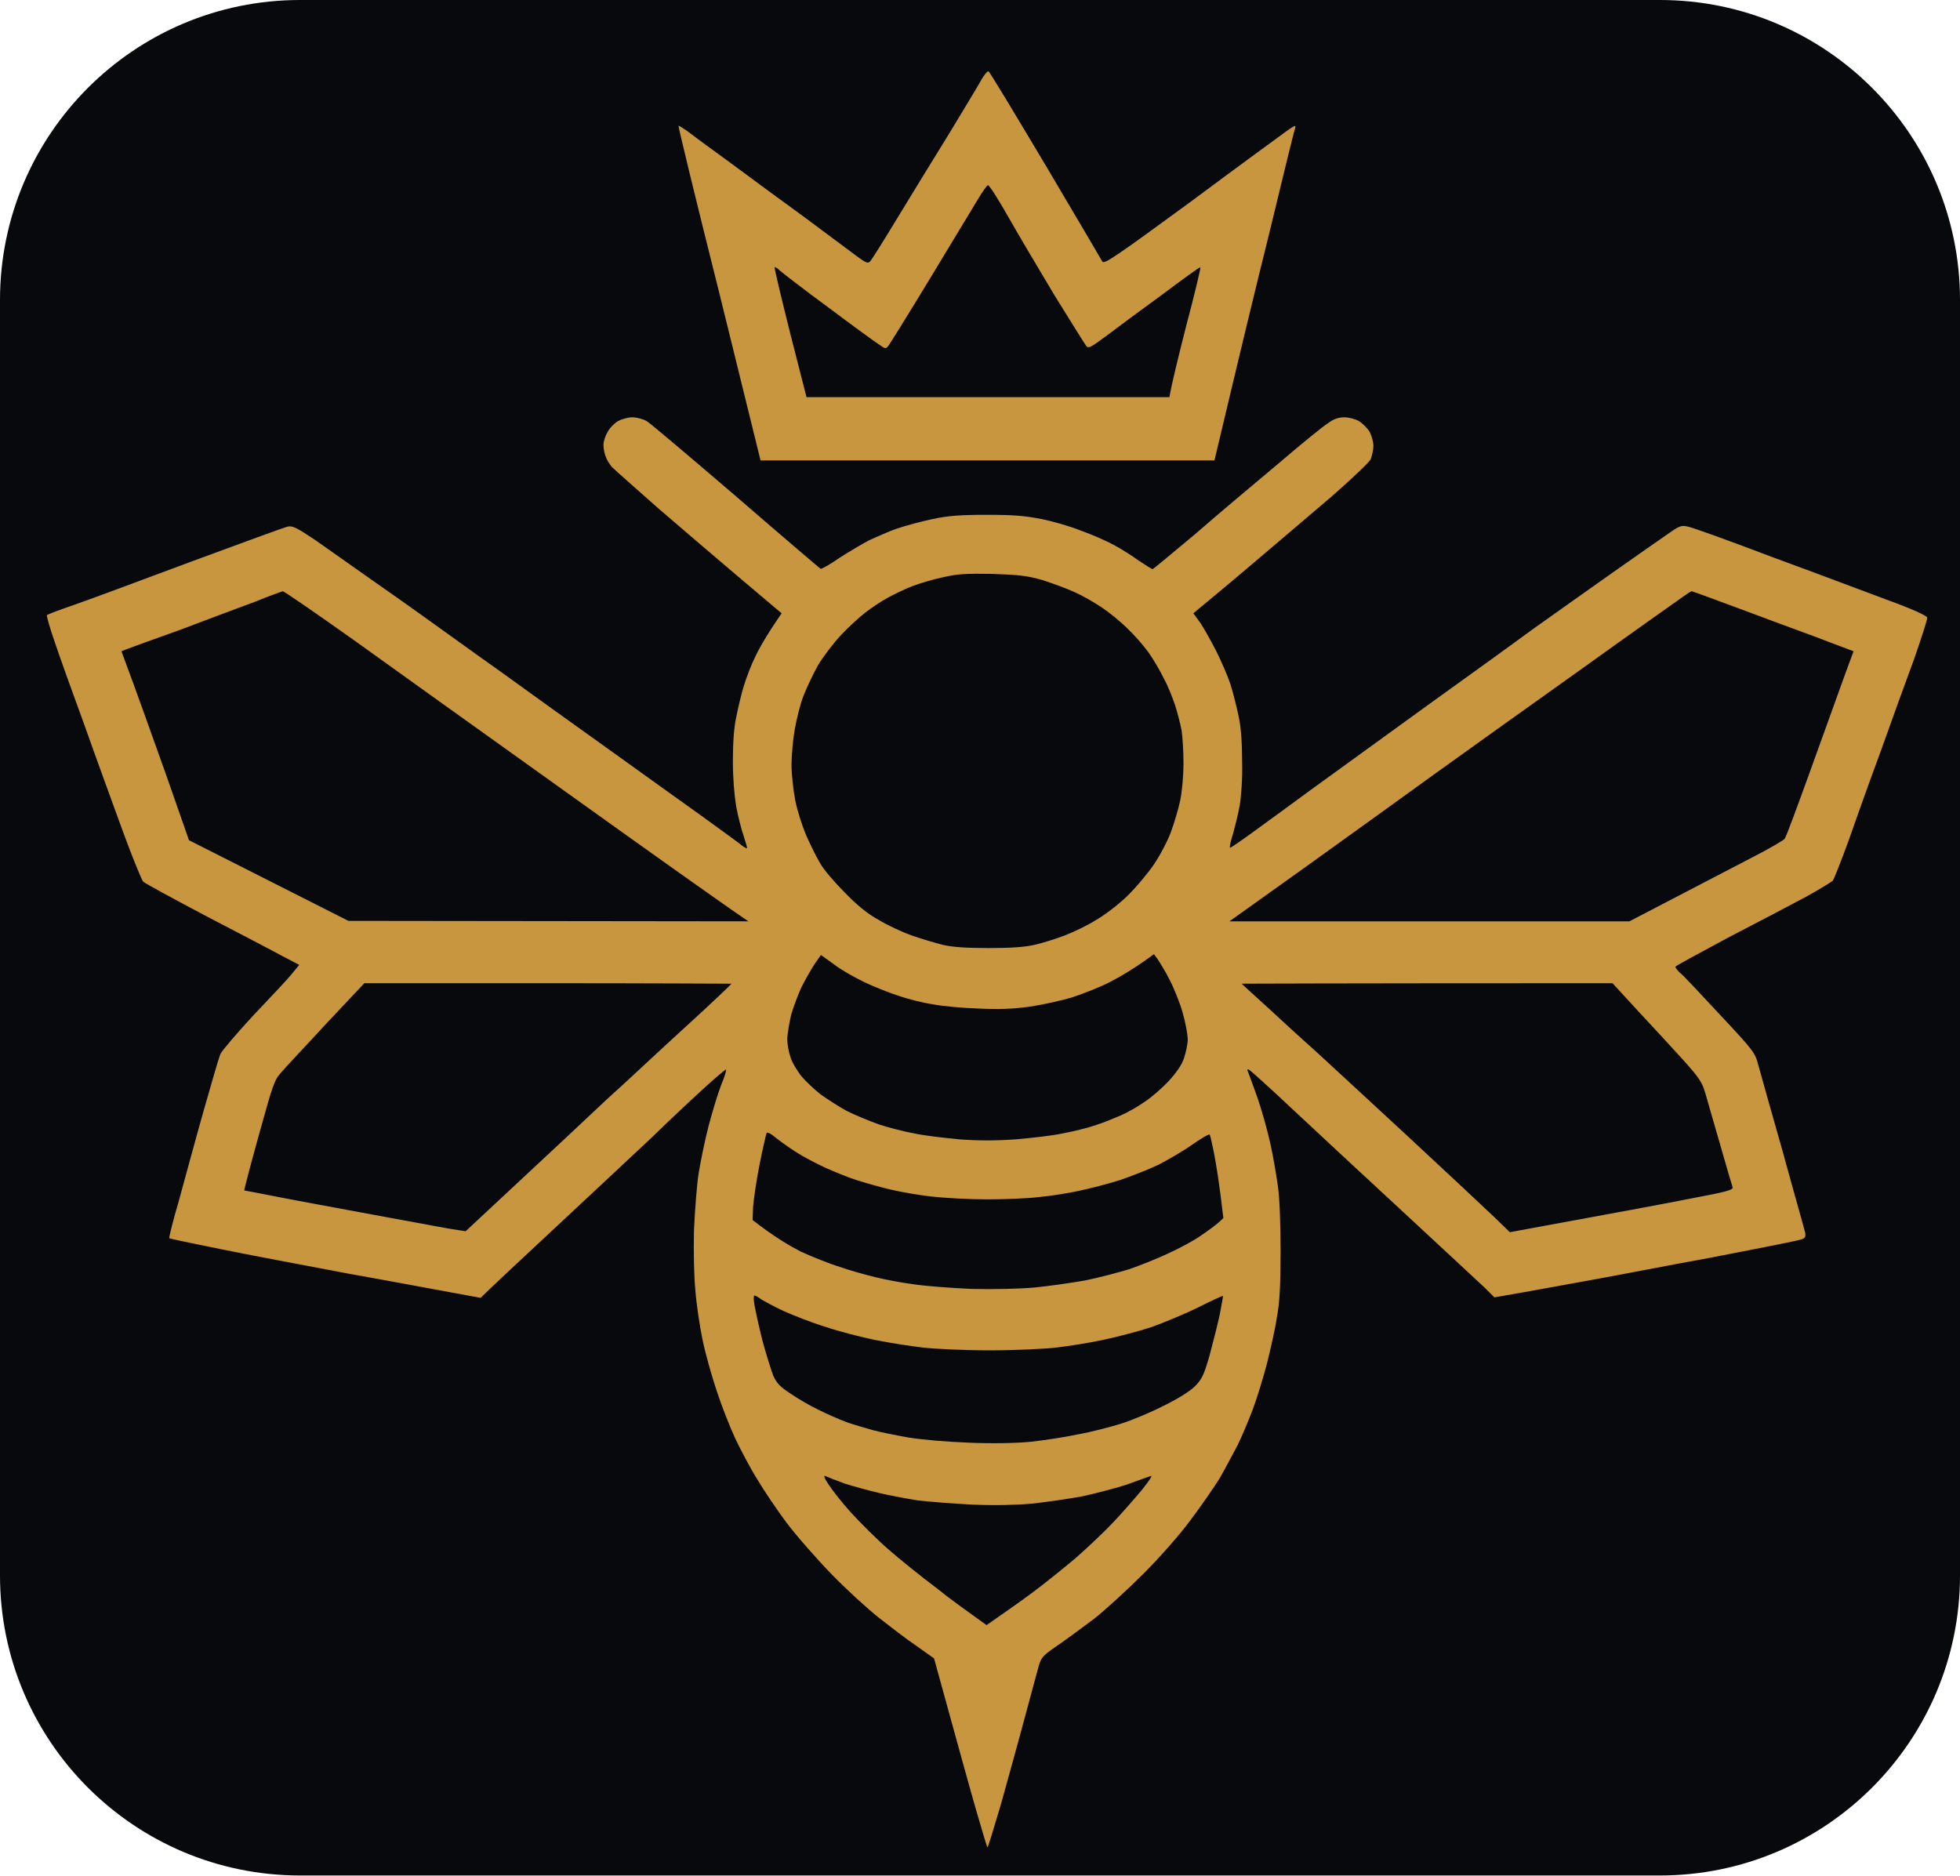
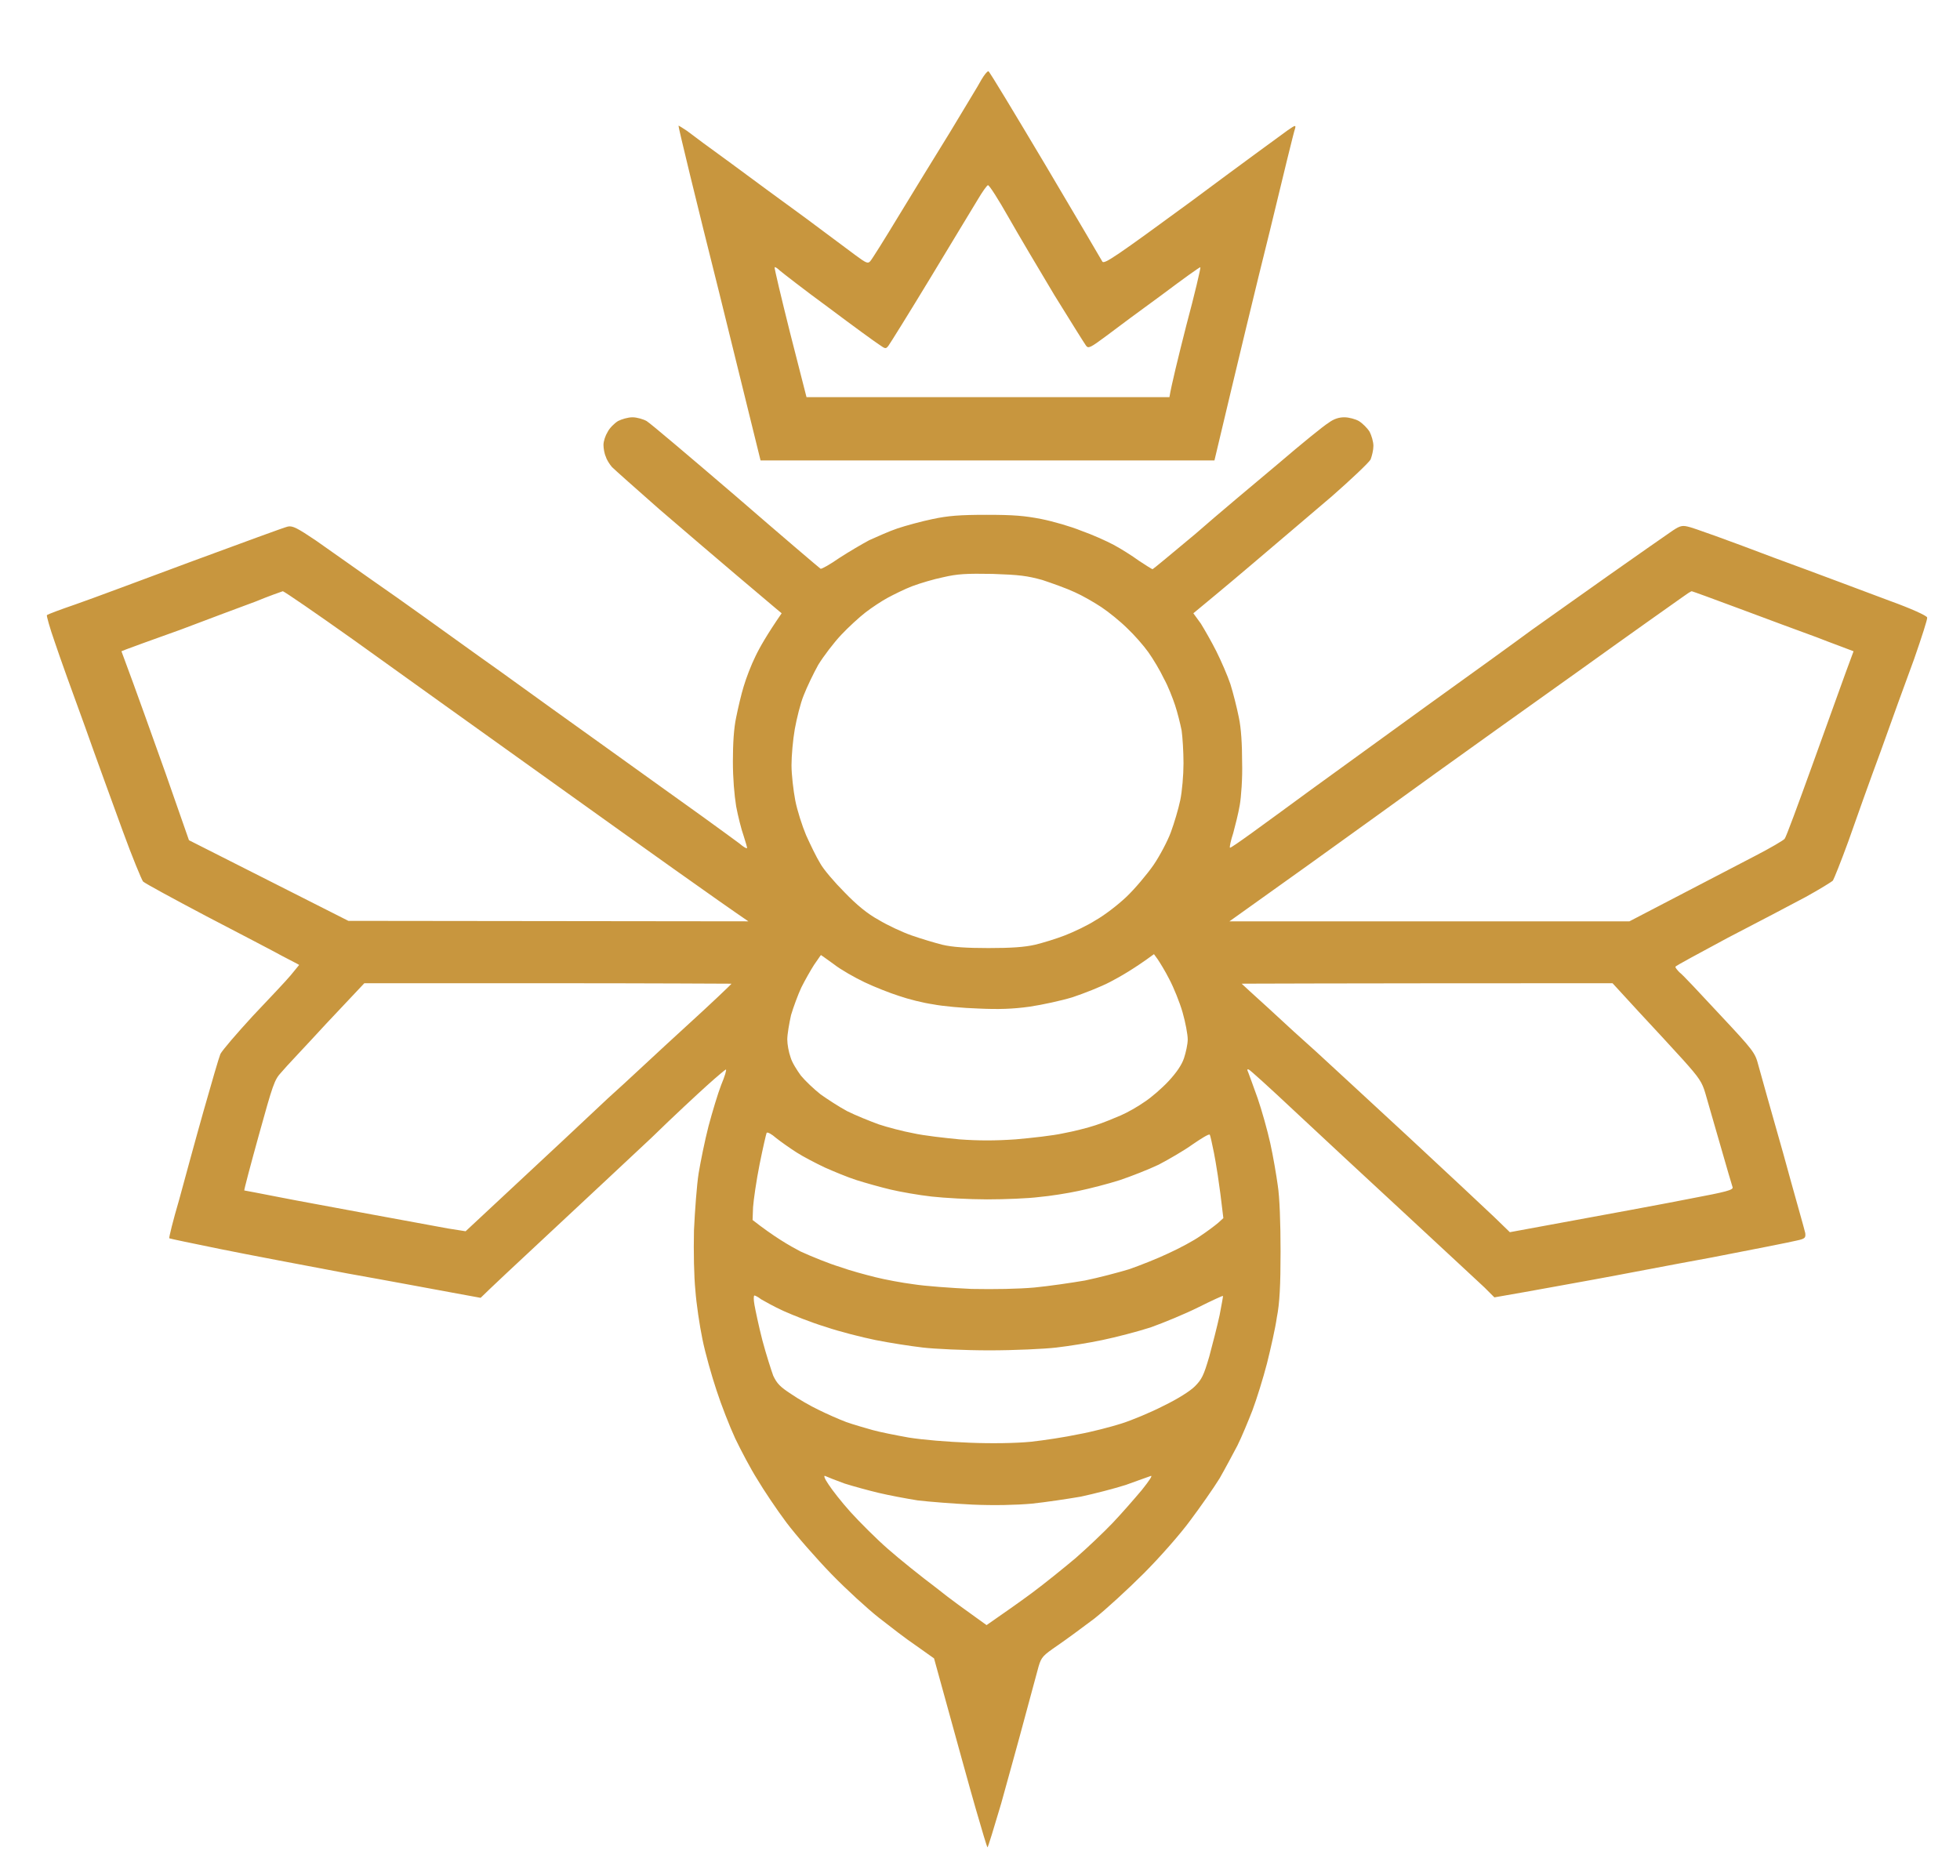
<svg xmlns="http://www.w3.org/2000/svg" viewBox="-400 400 418 400">
-   <rect x="-400" y="400" width="418" height="400" rx="64" fill="#08090d" />
  <path fill-rule="evenodd" fill="#c8963e" d="m-190.7 417c-0.5 1-3.6 6-6.7 11.2-3.2 5.2-8.2 13.3-11.1 18.1-2.9 4.8-5.6 9.1-5.9 9.4-0.5 0.6-0.9 0.4-3.2-1.3-1.5-1.1-6.3-4.7-10.6-7.9-4.4-3.2-11.5-8.4-15.8-11.6-4.3-3.1-8.6-6.3-9.5-7-0.9-0.6-1.7-1.1-1.8-1.1-0.1 0.1 3.8 16.2 8.7 35.7l8.8 35.7h96.8c5.1-21.5 8.9-37.3 11.8-48.9 2.8-11.6 5.2-21.5 5.4-21.9 0.2-0.8 0-0.7-1.6 0.4-1.1 0.8-10.3 7.5-20.5 15.1-16.1 11.8-18.6 13.5-19 12.9-0.2-0.4-5.7-9.7-12.2-20.7-6.5-10.9-11.9-19.9-12.1-19.9-0.3 0-0.9 0.8-1.5 1.8zm-0.8 25.6c1-1.7 2-3.1 2.2-3.1 0.3 0 2.2 3 4.3 6.7 2.1 3.7 6.6 11.3 9.9 16.8 3.4 5.5 6.4 10.3 6.7 10.7 0.5 0.7 0.9 0.5 4.4-2.1 2.1-1.6 7.5-5.6 11.9-8.8 4.4-3.3 8-5.9 8.1-5.8 0.1 0.1-1.2 5.7-3 12.4-1.7 6.7-3.2 12.8-3.6 15.3h-77.4l-3.5-13.7c-1.9-7.6-3.4-13.9-3.3-14 0.1-0.1 0.6 0.2 1.1 0.7 0.6 0.5 5.2 4.1 10.4 7.9 5.2 3.9 10 7.4 10.8 7.9 1.3 0.9 1.4 1 2 0.2 0.3-0.4 4.3-6.8 8.9-14.4 4.5-7.5 9.1-15 10.1-16.7zm-76.7 47.2c-0.8 0.5-1.8 1.5-2.2 2.3-0.5 0.8-0.9 2-0.9 2.8 0 0.7 0.2 1.9 0.5 2.5 0.2 0.7 0.8 1.6 1.3 2.2 0.6 0.6 5.1 4.6 10.1 9 5.1 4.4 12.5 10.7 16.5 14.1 4 3.4 7.8 6.6 8.4 7.1l1.2 1c-3.1 4.5-4.7 7.3-5.6 9.2-0.9 1.8-2 4.7-2.5 6.4-0.5 1.6-1.2 4.6-1.6 6.6-0.5 2.3-0.7 5.6-0.7 9.4 0 3.6 0.3 7.1 0.7 9.6 0.4 2.1 1.1 4.9 1.6 6.3 0.4 1.3 0.8 2.5 0.7 2.6-0.1 0.1-0.8-0.3-1.6-1-0.8-0.6-4.5-3.3-8.1-5.9-3.6-2.6-12.6-9-19.8-14.2-7.3-5.2-17.7-12.7-23.1-16.6-5.4-3.8-15.3-11-22.1-15.8-6.9-4.8-14.6-10.3-17.2-12.1-4-2.7-5-3.2-6-3-0.6 0.1-9.8 3.5-20.4 7.4-10.5 3.9-21.7 8.1-24.9 9.2-3.2 1.1-5.9 2.1-6.1 2.3-0.1 0.1 0.6 2.7 1.7 5.8 1 3 3.9 11.1 6.4 17.9 2.4 6.8 6.1 16.9 8.1 22.4 2 5.5 4 10.3 4.3 10.7 0.4 0.4 6.5 3.7 13.5 7.4 7.1 3.7 14.4 7.5 16.2 8.5 1.9 1 3.5 1.8 3.6 1.9 0 0-0.8 1-1.8 2.2-0.9 1.1-4.6 5-8.1 8.7-3.4 3.7-6.5 7.3-6.9 8.1-0.3 0.7-1.9 6.2-3.6 12.2-1.7 6-4 14.5-5.2 18.9-1.3 4.4-2.2 8.1-2.1 8.2 0.2 0.1 5 1.1 10.9 2.3 5.9 1.2 18.1 3.5 27.1 5.2 9 1.6 19.1 3.5 22.4 4.1l6 1.1c1.6-1.6 8-7.6 15.1-14.2 7.2-6.7 16.8-15.7 21.4-20 4.5-4.4 9.9-9.4 11.9-11.2 2-1.8 3.8-3.3 3.9-3.3 0.2 0-0.2 1.4-1 3.3-0.7 1.8-1.9 5.8-2.7 8.8-0.8 3.1-1.7 7.6-2.1 10-0.4 2.5-0.8 8-1 12.2-0.1 4.6 0 9.8 0.3 12.8 0.2 2.8 0.9 7.5 1.5 10.4 0.6 3 2 7.9 3 10.9 1 3.1 2.8 7.7 4 10.3 1.2 2.5 3.3 6.5 4.7 8.7 1.3 2.2 4.1 6.4 6.2 9.2 2.1 2.8 6.5 7.8 9.6 11 3.2 3.3 7.7 7.4 10.1 9.3 2.3 1.8 5.9 4.6 8 6l3.8 2.7c5.1 18.5 7.6 27.6 8.9 32.1 1.3 4.5 2.4 8.2 2.5 8.2 0.1 0 1.4-4.2 2.9-9.3 1.4-5.1 3.7-13.3 5-18.2 1.3-4.9 2.7-9.9 3-11.1 0.6-2 0.9-2.3 4.1-4.5 1.9-1.3 5.4-3.9 7.8-5.7 2.4-1.9 7.1-6.2 10.5-9.6 3.4-3.4 7.9-8.5 10-11.4 2.1-2.8 4.9-6.8 6.2-8.9 1.2-2.1 2.9-5.3 3.8-7 0.9-1.8 2.3-5.2 3.2-7.5 0.9-2.4 2.3-6.9 3.1-10 0.8-3.2 1.8-7.6 2.1-9.8 0.6-3 0.8-6.8 0.8-14.1 0-6.1-0.2-11.6-0.6-14.1-0.3-2.2-1-6.3-1.6-9-0.6-2.7-1.8-7-2.7-9.6-0.9-2.5-1.8-5-2-5.5q-0.4-0.8 0.1-0.6c0.3 0.1 4.6 4 9.6 8.7 5 4.7 15.8 14.7 23.9 22.2 8 7.4 15.6 14.5 16.8 15.6l2.1 2.1c9.3-1.6 16.1-2.9 21.2-3.8 5-0.9 16.3-3.1 25.1-4.7 8.8-1.7 16.9-3.3 18.1-3.6 1.9-0.4 2-0.6 1.9-1.6-0.1-0.6-2.3-8.2-4.7-17-2.5-8.8-4.9-17.3-5.3-18.8-0.7-2.7-1-3.1-8.3-10.9-4.1-4.4-7.9-8.5-8.5-8.9-0.5-0.5-0.9-1-0.9-1.2 0-0.2 5.1-2.9 11.2-6.2 6.2-3.2 13.6-7.1 16.6-8.7 2.9-1.6 5.5-3.2 5.8-3.5 0.2-0.3 1.7-4 3.3-8.4 1.5-4.3 4.6-13 6.9-19.2 2.2-6.2 5.4-15 7.1-19.6 1.6-4.6 2.9-8.6 2.8-8.9-0.1-0.4-3.4-1.9-8.1-3.6-4.3-1.6-15.4-5.8-24.7-9.2-9.2-3.5-17.5-6.5-18.3-6.6-1.3-0.3-1.8-0.1-3.8 1.3-1.3 0.9-7.2 5-13 9.1-5.9 4.2-13.3 9.4-16.5 11.7-3.1 2.3-13.2 9.6-22.4 16.2-9.1 6.6-20.3 14.7-24.7 17.9-4.5 3.3-10.1 7.4-12.6 9.2-2.5 1.8-4.5 3.2-4.6 3.1-0.1-0.2 0.2-1.6 0.7-3.1 0.4-1.5 1.1-4.2 1.4-6 0.3-1.7 0.6-5.8 0.5-9.1 0-3.8-0.2-7.3-0.7-9.6-0.4-2-1.2-5.2-1.8-7.1-0.6-1.8-2-5-3-7-1-2-2.5-4.6-3.3-5.9l-1.6-2.2c1.8-1.5 6.8-5.6 12.2-10.2 5.4-4.6 13.2-11.2 17.4-14.8 4.1-3.6 7.8-7.1 8.2-7.8 0.3-0.8 0.6-2 0.6-2.9 0-0.9-0.4-2.2-0.8-3-0.5-0.8-1.5-1.8-2.3-2.3-0.7-0.4-2.1-0.8-3.1-0.8-1.1 0-2.2 0.3-3.4 1.2-1 0.6-5.8 4.5-10.7 8.7-4.9 4.1-12.9 10.8-17.7 15-4.9 4.1-9 7.5-9.1 7.5-0.1 0-1.4-0.8-2.9-1.8-1.5-1.1-3.9-2.6-5.4-3.4-1.5-0.8-4.6-2.2-6.9-3-2.2-0.9-6-2-8.5-2.5-3.6-0.7-5.9-0.9-11.7-0.9-5.7 0-8.2 0.2-11.5 0.9-2.4 0.5-5.7 1.4-7.5 2-1.8 0.6-4.4 1.8-6 2.5-1.5 0.8-4.4 2.5-6.4 3.8-2 1.4-3.8 2.4-4 2.3-0.3-0.2-8.4-7.1-18.1-15.5-9.8-8.4-18.3-15.6-19-16-0.7-0.4-2.1-0.8-3-0.8-1 0-2.3 0.4-3.1 0.8zm69.4 33.3c3-0.7 4.9-0.8 10.5-0.7 5.8 0.2 7.3 0.4 10.6 1.3 2.1 0.7 5.2 1.8 6.9 2.6 1.6 0.7 4.2 2.2 5.7 3.2 1.5 1 4 3 5.5 4.5 1.5 1.4 3.5 3.7 4.5 5.1 1 1.4 2.5 3.9 3.3 5.6 0.9 1.6 1.9 4.2 2.4 5.7 0.5 1.5 1.1 3.9 1.4 5.4 0.2 1.4 0.4 4.5 0.4 7 0 2.5-0.3 6-0.7 7.9-0.4 1.9-1.3 4.9-2 6.8-0.7 1.9-2.4 5.1-3.7 7-1.4 2-4 5.1-5.8 6.8-1.9 1.8-4.8 4-6.6 5-1.7 1.1-4.7 2.5-6.5 3.2-1.8 0.7-4.7 1.6-6.4 2-2.2 0.5-5 0.7-9.9 0.7-4.7 0-7.7-0.2-9.8-0.7-1.6-0.4-4.6-1.3-6.6-2-2-0.7-5.2-2.2-7-3.3-2.4-1.3-4.7-3.2-7.3-5.9-2.1-2.1-4.5-4.9-5.2-6.2-0.8-1.3-2.1-4-3-6-0.8-1.9-1.9-5.3-2.3-7.4-0.4-2.1-0.8-5.5-0.8-7.5 0-2 0.3-5.4 0.7-7.7 0.4-2.2 1.2-5.5 1.9-7.2 0.7-1.8 2.1-4.7 3.1-6.5 1.1-1.8 3.3-4.7 4.9-6.4 1.5-1.6 3.9-3.8 5.2-4.8 1.3-1 3.4-2.4 4.7-3.1 1.3-0.7 3.7-1.9 5.3-2.5 1.6-0.6 4.6-1.5 6.6-1.9zm-146.7 5.2c2.9-1.2 5.5-2.1 5.8-2.2 0.3 0 7.1 4.7 15 10.3 7.9 5.7 28.2 20.2 45.1 32.3 16.9 12.1 32.6 23.3 39.2 27.8l-85.3-0.1-34-17.2-5-14.3c-2.8-7.8-6-16.9-9.4-26l1-0.4c0.5-0.2 5.7-2.1 11.6-4.2 5.8-2.2 13-4.9 16-6zm304.1-0.8c1.1-0.8 2-1.4 2.2-1.4 0.1 0 4.8 1.7 10.4 3.8 5.6 2.1 12.9 4.8 16.2 6 3.3 1.3 6.4 2.4 7.9 3l-1.7 4.6c-0.9 2.5-4.1 11.4-7.1 19.7-3 8.3-5.6 15.4-5.9 15.7-0.2 0.3-3.1 2-6.4 3.7-3.3 1.7-10.6 5.5-26.7 13.9h-85.3l16.8-12c9.2-6.6 21.4-15.4 27.2-19.6 5.7-4.1 19.4-13.9 30.5-21.8 11-7.9 20.9-14.9 21.9-15.6zm-185 78.3c0.8-1.1 1.4-2.1 1.5-2.1 0 0 1.3 0.9 2.8 2 1.4 1.1 4.4 2.8 6.5 3.8 2.1 1 5.4 2.3 7.3 2.9 2 0.7 5.2 1.5 7.3 1.8 2 0.4 6.4 0.8 9.7 0.9 4.3 0.2 7.3 0.1 10.9-0.4 2.7-0.4 6.8-1.3 9.1-2 2.4-0.8 6-2.2 8.1-3.3 2.1-1.1 5.1-2.8 9.3-5.9l0.8 1.1c0.4 0.6 1.6 2.5 2.5 4.3 0.9 1.7 2.2 4.9 2.8 7 0.6 2.1 1.1 4.7 1.1 5.8 0 1-0.4 2.8-0.8 4q-0.7 2.1-3.3 4.9c-1.4 1.5-3.7 3.5-5.1 4.4-1.4 1-3.7 2.3-5.1 2.9-1.4 0.6-3.8 1.6-5.4 2.1-1.5 0.5-4.6 1.3-6.8 1.7-2.2 0.5-6.8 1-10.2 1.3-4.4 0.3-7.9 0.3-12 0-3.1-0.3-7.6-0.8-9.8-1.3-2.2-0.4-5.6-1.3-7.4-1.9-1.9-0.7-4.9-1.9-6.7-2.8-1.7-0.9-4.3-2.6-5.7-3.6-1.4-1.1-3.3-2.9-4.2-4-0.8-1.1-1.9-2.8-2.2-3.9-0.4-1.1-0.7-2.8-0.7-3.8 0-1.1 0.4-3.4 0.8-5.2 0.5-1.7 1.5-4.4 2.2-5.9 0.8-1.6 2-3.7 2.7-4.8zm-95.9 3.9h39.1c21.6 0 39.2 0.1 39.2 0.1 0 0.1-4.4 4.3-9.9 9.3-5.5 5-12.8 11.9-16.4 15.1-3.5 3.3-11.8 11.1-30.4 28.4l-3.8-0.6c-2-0.4-9.4-1.7-16.3-3-6.9-1.3-15.8-2.9-19.8-3.7-4-0.8-7.3-1.4-7.3-1.4-0.1 0 1.3-5.3 3.1-11.8 3-10.8 3.3-11.8 4.8-13.4 0.8-1 5.2-5.6 9.6-10.4zm187.1 0.1c-0.1 0 17.6-0.1 79.1-0.1l5.6 6.1c3.1 3.3 7.4 8 9.5 10.3 3.4 3.8 4 4.7 4.7 7.1 0.4 1.5 1.9 6.5 3.2 11.1 1.3 4.6 2.5 8.6 2.6 8.9 0.2 0.6-1.4 1-8.8 2.4-5 1-15.8 3-38.7 7.2l-3.3-3.2c-1.9-1.8-10.1-9.5-18.3-17.1-8.2-7.6-17-15.7-19.6-18.1-2.6-2.3-7.2-6.5-10.2-9.3-3.1-2.8-5.7-5.2-5.8-5.3zm-101.3 31.8c0.2-0.2 1.1 0.3 2 1.1 1 0.8 3 2.2 4.4 3.1 1.4 0.9 4.1 2.3 6 3.2 1.8 0.8 4.9 2.1 6.8 2.7 1.9 0.6 5.1 1.5 7.2 2 2.1 0.5 6.1 1.2 8.8 1.5 2.7 0.3 8 0.6 11.8 0.6 3.8 0 8.8-0.2 11.1-0.5 2.3-0.2 6.1-0.8 8.4-1.3 2.4-0.5 6.3-1.5 8.8-2.3 2.4-0.8 6.2-2.3 8.3-3.3 2.1-1.1 5.4-3 7.2-4.3 1.9-1.3 3.5-2.3 3.7-2.1 0.1 0.1 0.5 1.9 0.9 3.9 0.4 2.1 1.1 6 2 13.9l-1.1 1c-0.7 0.6-2.3 1.8-3.8 2.8-1.4 1-4.4 2.6-6.8 3.7-2.3 1.1-6.1 2.6-8.4 3.4-2.3 0.7-6.5 1.8-9.4 2.4-2.9 0.5-7.7 1.2-10.8 1.5-3.4 0.3-8.5 0.4-13.4 0.3-4.3-0.2-9.9-0.6-12.4-1-2.4-0.3-6.1-1-8.1-1.5-2-0.5-5.4-1.4-7.6-2.2-2.3-0.7-6-2.2-8.4-3.3-2.3-1.2-5.6-3.1-10.2-6.7l0.1-2.7c0.1-1.5 0.7-5.7 1.4-9.2 0.7-3.5 1.4-6.5 1.5-6.7zm-2.6 36.7c-0.2-1.1-0.2-2 0-2 0.1 0 0.8 0.3 1.4 0.8 0.7 0.4 2.8 1.6 4.8 2.5 2 0.9 6 2.5 9 3.4 2.9 1 7.7 2.2 10.6 2.8 3 0.6 7.5 1.3 10.1 1.6 2.5 0.3 9 0.6 14.2 0.6 5.3 0 11.8-0.3 14.3-0.6 2.6-0.3 7-1 9.8-1.6 2.9-0.6 7.5-1.8 10.3-2.7 2.8-1 7.4-2.9 10.2-4.3 2.8-1.4 5.2-2.5 5.2-2.4 0.1 0-0.3 1.9-0.7 4.1-0.5 2.3-1.5 6.2-2.2 8.8-1.2 4.1-1.6 4.9-3.1 6.4-1 1-3.7 2.7-6.6 4.1-2.7 1.4-6.8 3.1-9 3.8-2.2 0.7-6.4 1.8-9.2 2.3-2.8 0.6-7.4 1.3-10.2 1.6-3.1 0.3-8.2 0.4-13 0.2-5-0.2-9.8-0.6-13-1.1-2.8-0.5-6.3-1.2-7.7-1.6-1.4-0.4-3.9-1.1-5.6-1.7-1.6-0.6-4.3-1.8-5.9-2.6-1.7-0.8-4.3-2.3-5.9-3.4-2.3-1.5-3-2.2-3.8-3.9-0.4-1.1-1.5-4.5-2.3-7.5-0.8-3.1-1.5-6.5-1.7-7.6zm15.8 38.3c-0.9-1.3-1.1-2-0.7-1.8 0.4 0.2 2.2 0.9 4.1 1.6 1.9 0.6 5.2 1.5 7.3 2 2.1 0.5 5.8 1.2 8.3 1.6 2.5 0.3 7.7 0.7 11.7 0.9 4.6 0.2 9.2 0.1 12.6-0.2 2.9-0.3 7.6-1 10.5-1.5 2.8-0.6 7.1-1.7 9.6-2.5 2.4-0.9 4.8-1.7 5.3-1.9 0.5-0.2-0.3 1-1.9 3-1.6 1.9-4.3 5-6.2 7-1.9 2-5.5 5.4-7.9 7.5-2.5 2.1-6.7 5.5-9.4 7.5-2.7 2-6 4.3-9.6 6.8l-2.5-1.8c-1.4-1-5.2-3.7-8.3-6.2-3.2-2.4-7.8-6.1-10.3-8.3-2.4-2.1-6-5.7-7.9-7.8-1.9-2.1-4-4.8-4.7-5.9z" />
</svg>
